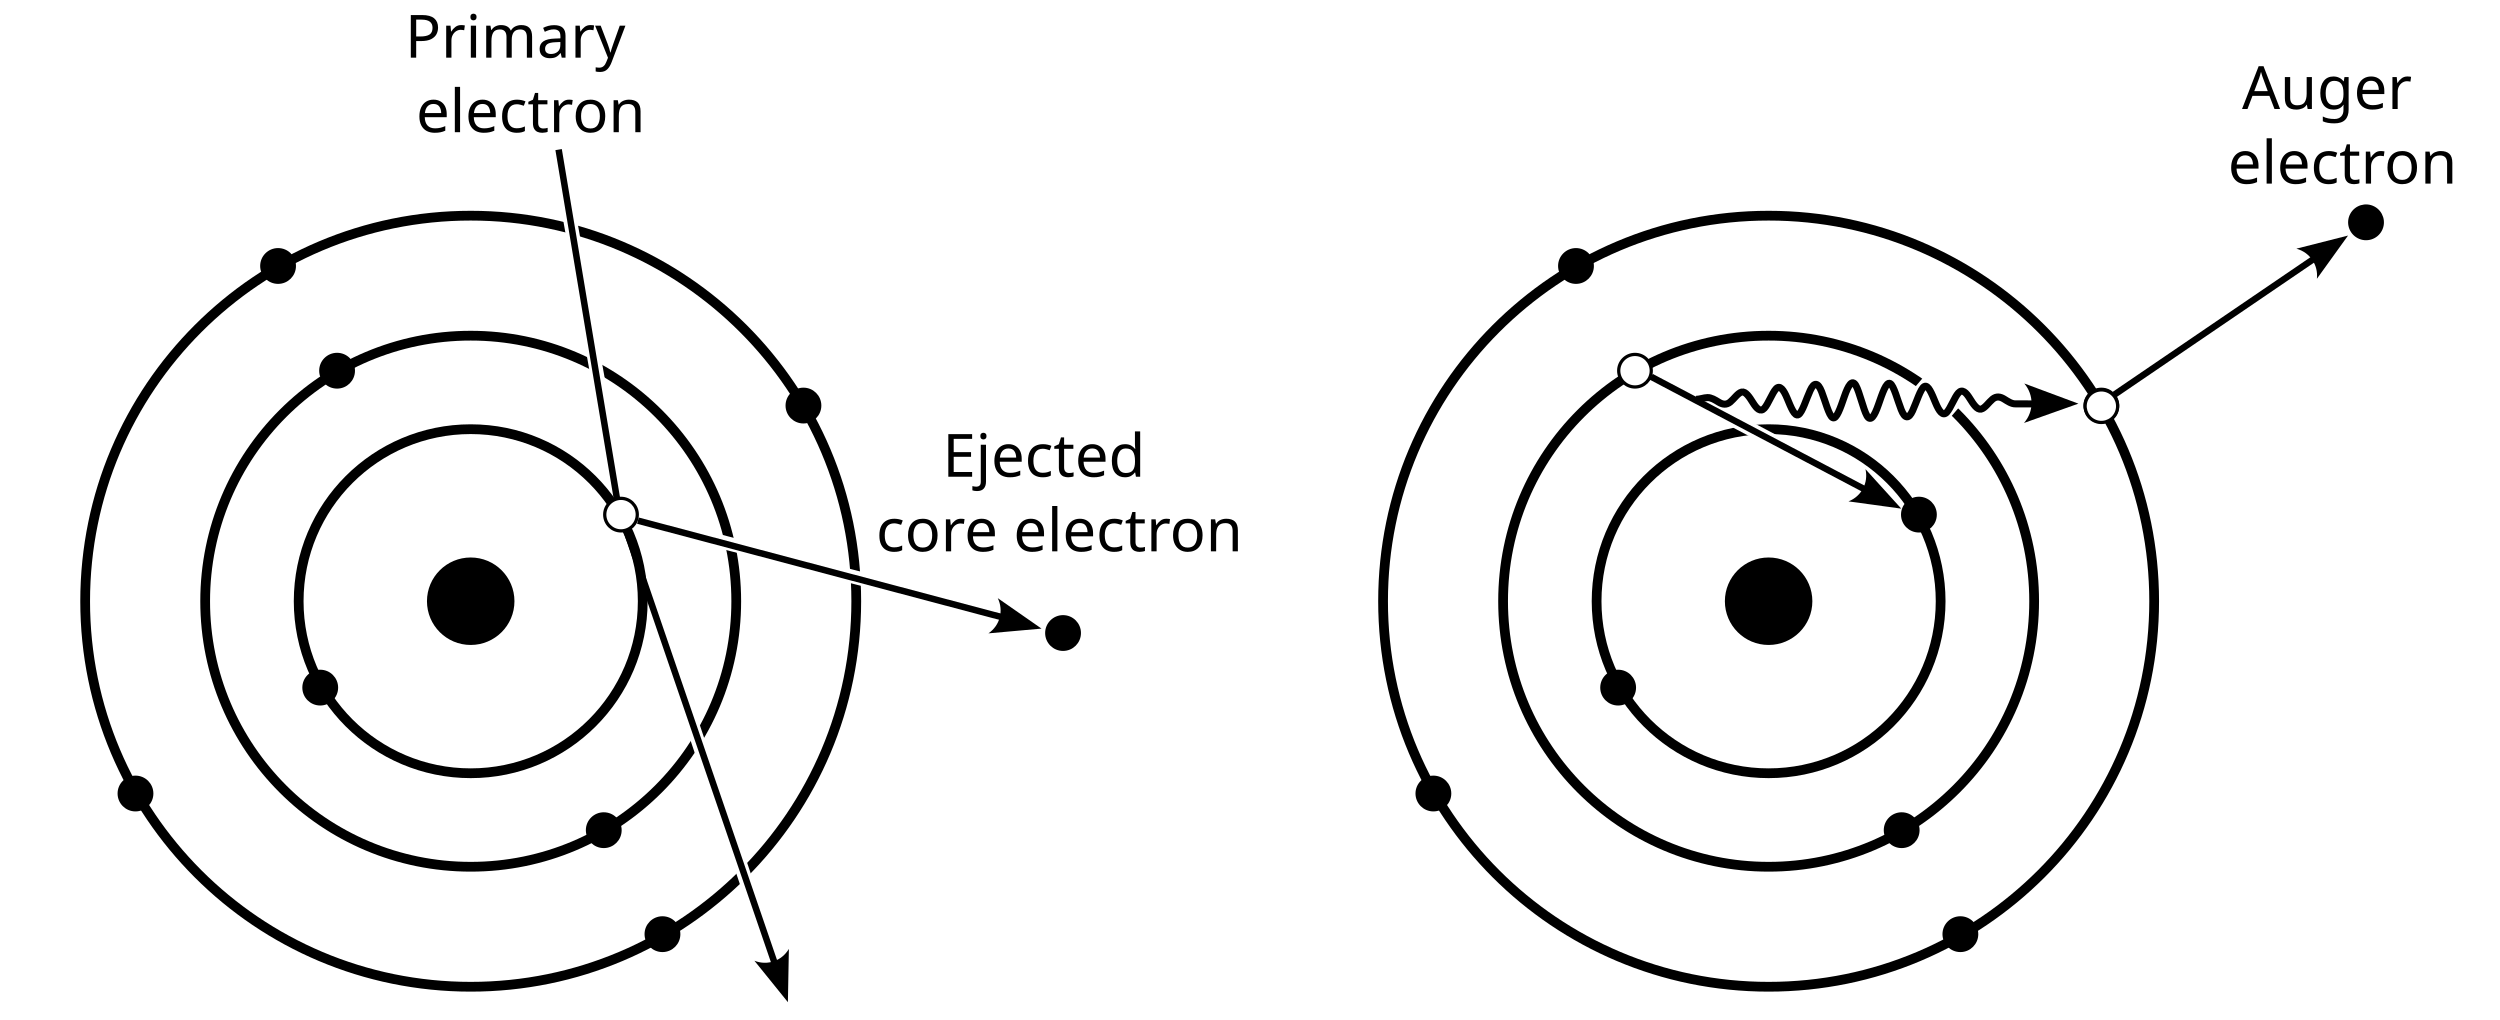
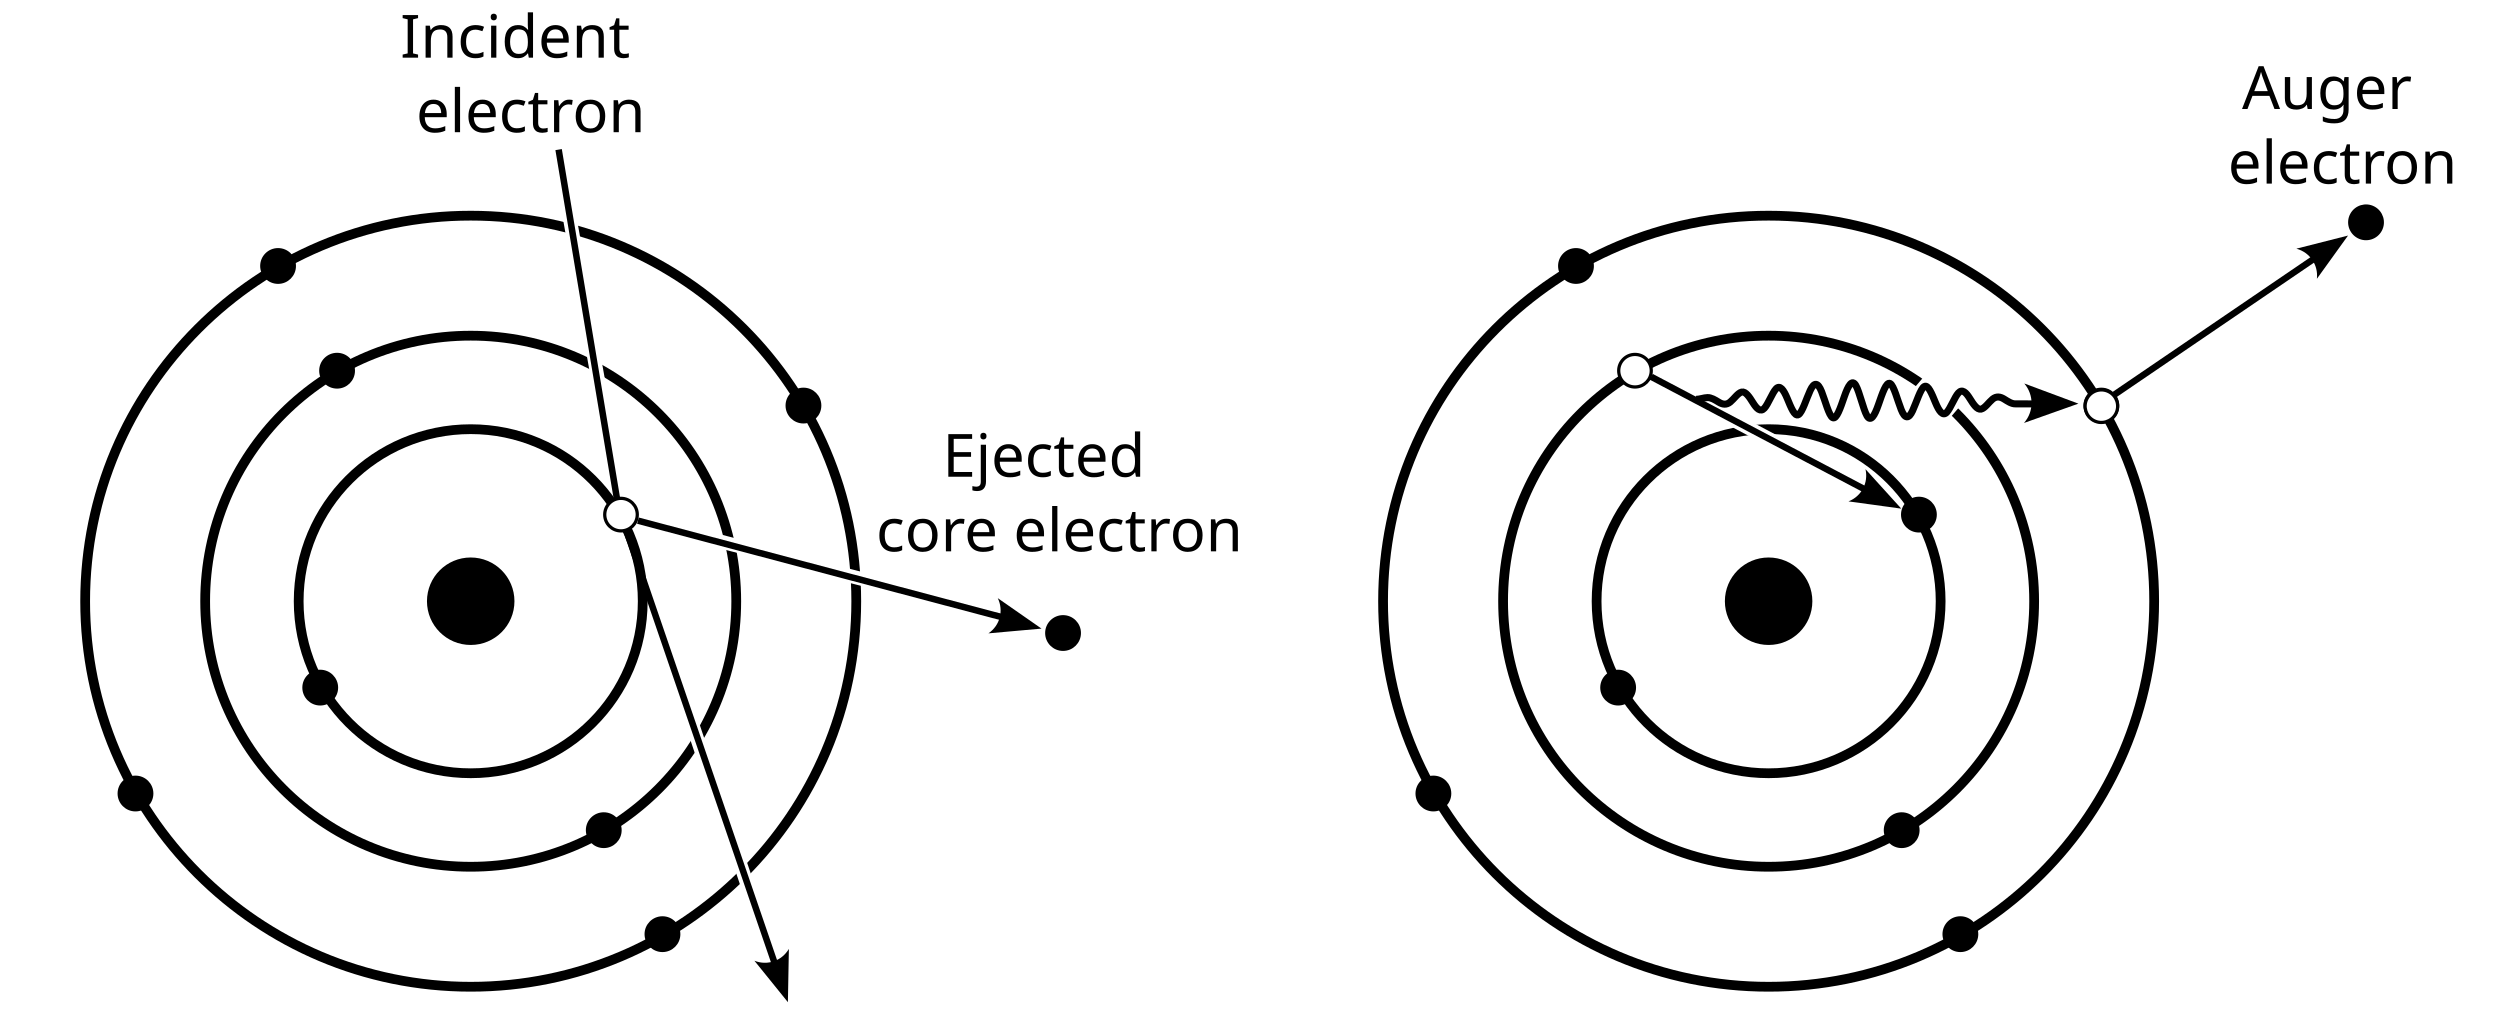
<svg xmlns="http://www.w3.org/2000/svg" width="192.177mm" height="78.406mm" viewBox="0 0 544.754 222.253" version="1.1" id="svg111">
  <defs id="defs20">
    <g id="g15">
      <g id="glyph-0-0">
        <path d="M 0.453,0 V -0.5 H 0.875 c 0.594,0 0.957,-0.047 1.094,-0.141 C 2.113,-0.734 2.188,-0.938 2.188,-1.25 v -8.438 c 0,-0.301 -0.074,-0.5 -0.219,-0.594 -0.137,-0.102 -0.5,-0.156 -1.094,-0.156 H 0.453 v -0.5 c 0.375,0.031 1.191,0.047 2.453,0.047 1.25,0 2.055,-0.016 2.422,-0.047 v 0.5 h -0.406 c -0.605,0 -0.977,0.055 -1.109,0.156 -0.137,0.094 -0.203,0.293 -0.203,0.594 V -1.25 c 0,0.305 0.066,0.508 0.203,0.609 C 3.945,-0.547 4.316,-0.5 4.922,-0.5 h 0.406 V 0 c -0.375,-0.031 -1.188,-0.047 -2.438,-0.047 -1.25,0 -2.062,0.016 -2.438,0.047 z m 0,0" id="path1" />
      </g>
      <g id="glyph-0-1">
        <path d="M 0.516,0 V -0.5 C 1.086,-0.5 1.438,-0.531 1.562,-0.594 1.695,-0.664 1.766,-0.875 1.766,-1.219 V -5.516 C 1.766,-5.91 1.691,-6.156 1.547,-6.25 1.41,-6.352 1.066,-6.406 0.516,-6.406 v -0.5 l 2.25,-0.172 v 1.688 c 0.5,-1.125 1.289,-1.688 2.375,-1.688 0.801,0 1.359,0.199 1.672,0.594 0.238,0.273 0.379,0.559 0.422,0.859 0.051,0.293 0.078,0.824 0.078,1.594 v 3.047 C 7.32,-0.754 7.41,-0.613 7.578,-0.562 7.754,-0.52 8.082,-0.5 8.562,-0.5 V 0 C 7.477,-0.031 6.879,-0.047 6.766,-0.047 6.68,-0.047 6.082,-0.031 4.969,0 v -0.5 c 0.562,0 0.91,-0.031 1.047,-0.094 0.133,-0.07 0.203,-0.281 0.203,-0.625 v -3.734 c 0,-0.539 -0.086,-0.969 -0.25,-1.281 -0.168,-0.32 -0.48,-0.484 -0.938,-0.484 -0.555,0 -1.055,0.234 -1.5,0.703 C 3.094,-5.555 2.875,-4.938 2.875,-4.156 v 2.938 c 0,0.344 0.062,0.555 0.188,0.625 C 3.195,-0.531 3.547,-0.5 4.109,-0.5 V 0 c -1.086,-0.031 -1.68,-0.047 -1.781,-0.047 -0.086,0 -0.688,0.016 -1.812,0.047 z m 0,0" id="path2" />
      </g>
      <g id="glyph-0-2">
        <path d="M 1.562,-0.875 C 0.883,-1.582 0.547,-2.441 0.547,-3.453 c 0,-1.02 0.332,-1.895 1,-2.625 0.664,-0.727 1.488,-1.094 2.469,-1.094 0.656,0 1.227,0.156 1.719,0.469 0.488,0.305 0.734,0.719 0.734,1.25 0,0.23 -0.074,0.414 -0.219,0.547 -0.137,0.137 -0.309,0.203 -0.516,0.203 -0.23,0 -0.414,-0.066 -0.547,-0.203 C 5.062,-5.051 5,-5.227 5,-5.438 5,-5.531 5.016,-5.625 5.047,-5.719 5.078,-5.812 5.148,-5.906 5.266,-6 5.379,-6.102 5.539,-6.164 5.75,-6.188 5.363,-6.57 4.801,-6.766 4.062,-6.766 c -0.012,0 -0.023,0 -0.031,0 C 3.488,-6.766 2.992,-6.508 2.547,-6 2.098,-5.488 1.875,-4.648 1.875,-3.484 c 0,0.605 0.07,1.133 0.219,1.578 0.156,0.449 0.352,0.789 0.594,1.016 0.25,0.23 0.492,0.398 0.734,0.5 0.238,0.105 0.473,0.156 0.703,0.156 1.051,0 1.754,-0.555 2.109,-1.672 0.031,-0.102 0.098,-0.156 0.203,-0.156 0.133,0 0.203,0.055 0.203,0.156 0,0.055 -0.023,0.148 -0.062,0.281 C 6.535,-1.488 6.445,-1.312 6.312,-1.094 6.188,-0.883 6.031,-0.688 5.844,-0.5 5.664,-0.32 5.41,-0.16 5.078,-0.016 4.754,0.117 4.391,0.188 3.984,0.188 3.047,0.188 2.238,-0.164 1.562,-0.875 Z m 0,0" id="path3" />
      </g>
      <g id="glyph-0-3">
        <path d="m 0.531,0 v -0.5 c 0.57,0 0.922,-0.031 1.047,-0.094 0.133,-0.07 0.203,-0.281 0.203,-0.625 v -4.312 c 0,-0.395 -0.07,-0.641 -0.203,-0.734 C 1.441,-6.359 1.113,-6.406 0.594,-6.406 v -0.5 l 2.234,-0.172 v 5.875 c 0,0.312 0.055,0.512 0.172,0.594 C 3.113,-0.535 3.43,-0.5 3.953,-0.5 V 0 C 2.867,-0.031 2.316,-0.047 2.297,-0.047 2.148,-0.047 1.562,-0.031 0.531,0 Z m 0.672,-9.859 c 0,-0.219 0.082,-0.41 0.25,-0.578 0.164,-0.176 0.363,-0.266 0.594,-0.266 0.238,0 0.441,0.078 0.609,0.234 0.164,0.156 0.25,0.359 0.25,0.609 0,0.25 -0.086,0.453 -0.25,0.609 -0.168,0.156 -0.371,0.234 -0.609,0.234 -0.242,0 -0.445,-0.082 -0.609,-0.25 -0.156,-0.176 -0.234,-0.375 -0.234,-0.594 z m 0,0" id="path4" />
      </g>
      <g id="glyph-0-4">
        <path d="m 0.547,-3.438 c 0,-1.02 0.352,-1.879 1.062,-2.578 0.707,-0.707 1.539,-1.062 2.5,-1.062 0.812,0 1.484,0.336 2.016,1 v -3.469 c 0,-0.395 -0.07,-0.641 -0.203,-0.734 -0.137,-0.102 -0.48,-0.156 -1.031,-0.156 v -0.5 L 7.188,-11.109 v 9.719 c 0,0.398 0.066,0.648 0.203,0.75 C 7.535,-0.547 7.883,-0.5 8.438,-0.5 V 0 L 6.078,0.188 V -0.891 C 5.523,-0.18 4.812,0.176 3.938,0.188 c -0.918,0 -1.715,-0.352 -2.391,-1.062 -0.668,-0.707 -1,-1.562 -1,-2.562 z M 1.875,-3.422 c 0,0.992 0.156,1.73 0.469,2.219 0.426,0.68 0.984,1.016 1.672,1.016 0.789,0 1.422,-0.367 1.891,-1.109 0.125,-0.188 0.18,-0.383 0.172,-0.594 v -3.281 c 0,-0.219 -0.059,-0.414 -0.172,-0.594 C 5.469,-6.398 4.895,-6.719 4.188,-6.719 c -0.75,0 -1.355,0.34 -1.812,1.016 -0.336,0.512 -0.5,1.273 -0.5,2.281 z m 0,0" id="path5" />
      </g>
      <g id="glyph-0-5">
        <path d="m 0.453,-3.531 c 0,-1 0.32,-1.852 0.969,-2.562 0.645,-0.719 1.43,-1.078 2.359,-1.078 0.938,0 1.645,0.309 2.125,0.922 0.488,0.605 0.734,1.344 0.734,2.219 0,0.156 -0.023,0.25 -0.062,0.281 C 6.535,-3.719 6.426,-3.703 6.25,-3.703 H 1.781 c 0,1.094 0.16,1.898 0.484,2.406 0.445,0.711 1.047,1.062 1.797,1.062 0.102,0 0.219,-0.008 0.344,-0.031 0.125,-0.02 0.312,-0.07 0.562,-0.156 0.258,-0.094 0.5,-0.258 0.719,-0.5 0.227,-0.25 0.41,-0.566 0.547,-0.953 0.031,-0.156 0.098,-0.227 0.203,-0.219 0.133,0 0.203,0.062 0.203,0.188 0,0.094 -0.055,0.246 -0.156,0.453 -0.094,0.211 -0.242,0.438 -0.438,0.688 -0.188,0.25 -0.469,0.477 -0.844,0.672 C 4.828,0.094 4.414,0.188 3.969,0.188 3.031,0.188 2.207,-0.164 1.5,-0.875 0.801,-1.594 0.453,-2.477 0.453,-3.531 Z m 1.344,-0.5 H 5.594 C 5.594,-4.258 5.57,-4.5 5.531,-4.75 5.488,-5 5.41,-5.297 5.297,-5.641 5.191,-5.984 5.008,-6.266 4.75,-6.484 4.488,-6.703 4.164,-6.812 3.781,-6.812 c -0.18,0 -0.359,0.039 -0.547,0.109 -0.18,0.074 -0.383,0.199 -0.609,0.375 -0.219,0.18 -0.406,0.469 -0.562,0.875 -0.156,0.398 -0.246,0.871 -0.266,1.422 z m 0,0" id="path6" />
      </g>
      <g id="glyph-0-6">
        <path d="M 0.312,-6.406 V -6.75 C 0.801,-6.77 1.207,-6.953 1.531,-7.297 1.852,-7.648 2.07,-8.039 2.188,-8.469 2.301,-8.895 2.363,-9.352 2.375,-9.844 h 0.391 v 2.938 H 5.062 v 0.5 H 2.766 v 4.453 c 0,1.148 0.359,1.719 1.078,1.719 0.312,0 0.566,-0.156 0.766,-0.469 0.207,-0.312 0.312,-0.75 0.312,-1.312 V -2.906 H 5.312 v 0.922 c 0,0.574 -0.137,1.078 -0.406,1.516 C 4.645,-0.031 4.254,0.188 3.734,0.188 3.535,0.188 3.344,0.16 3.156,0.109 2.969,0.055 2.75,-0.031 2.5,-0.156 2.25,-0.289 2.047,-0.516 1.891,-0.828 1.742,-1.141 1.672,-1.523 1.672,-1.984 V -6.406 Z m 0,0" id="path7" />
      </g>
      <g id="glyph-0-7">
        <path d="m 0.531,0 v -0.5 c 0.57,0 0.922,-0.031 1.047,-0.094 0.133,-0.07 0.203,-0.281 0.203,-0.625 v -8.328 c 0,-0.395 -0.074,-0.641 -0.219,-0.734 -0.137,-0.102 -0.48,-0.156 -1.031,-0.156 v -0.5 l 2.297,-0.172 v 9.891 c 0,0.344 0.066,0.555 0.203,0.625 C 3.164,-0.531 3.516,-0.5 4.078,-0.5 V 0 C 3.953,0 3.754,-0.004 3.484,-0.016 3.211,-0.023 2.977,-0.031 2.781,-0.031 2.582,-0.039 2.426,-0.047 2.312,-0.047 2.188,-0.047 1.594,-0.031 0.531,0 Z m 0,0" id="path8" />
      </g>
      <g id="glyph-0-8">
        <path d="M 0.453,0 V -0.5 C 1.016,-0.5 1.363,-0.531 1.5,-0.594 1.633,-0.664 1.703,-0.875 1.703,-1.219 V -5.516 C 1.703,-5.91 1.629,-6.156 1.484,-6.25 1.348,-6.352 1.004,-6.406 0.453,-6.406 v -0.5 l 2.219,-0.172 V -5.312 C 2.828,-5.77 3.062,-6.176 3.375,-6.531 c 0.32,-0.363 0.742,-0.547 1.266,-0.547 0.344,0 0.625,0.102 0.844,0.297 0.227,0.188 0.344,0.418 0.344,0.688 0,0.23 -0.074,0.406 -0.219,0.531 -0.148,0.117 -0.305,0.172 -0.469,0.172 -0.199,0 -0.367,-0.062 -0.5,-0.188 -0.125,-0.125 -0.188,-0.289 -0.188,-0.5 0,-0.133 0.023,-0.25 0.078,-0.344 C 4.594,-6.523 4.645,-6.594 4.688,-6.625 4.738,-6.664 4.781,-6.691 4.812,-6.703 4.789,-6.711 4.734,-6.719 4.641,-6.719 c -0.586,0 -1.047,0.293 -1.391,0.875 -0.336,0.586 -0.5,1.293 -0.5,2.125 V -1.25 c 0,0.305 0.062,0.508 0.188,0.609 C 3.07,-0.547 3.414,-0.5 3.969,-0.5 H 4.312 V 0 C 3.883,-0.031 3.207,-0.047 2.281,-0.047 c -0.137,0 -0.309,0.008 -0.516,0.016 -0.199,0 -0.434,0.008 -0.703,0.016 C 0.801,-0.004 0.598,0 0.453,0 Z m 0,0" id="path9" />
      </g>
      <g id="glyph-0-9">
        <path d="m 1.5,-0.859 c -0.699,-0.695 -1.047,-1.551 -1.047,-2.562 0,-1.02 0.344,-1.898 1.031,-2.641 C 2.172,-6.801 3.008,-7.172 4,-7.172 c 0.969,0 1.801,0.371 2.5,1.109 0.695,0.73 1.047,1.609 1.047,2.641 0,1 -0.355,1.855 -1.062,2.562 C 5.785,-0.16 4.953,0.188 3.984,0.188 3.035,0.188 2.207,-0.16 1.5,-0.859 Z M 1.781,-3.562 c 0,1.043 0.133,1.797 0.406,2.266 0.414,0.711 1.02,1.062 1.812,1.062 0.395,0 0.758,-0.102 1.094,-0.312 0.332,-0.219 0.586,-0.504 0.766,-0.859 0.238,-0.469 0.359,-1.188 0.359,-2.156 0,-1.02 -0.141,-1.758 -0.422,-2.219 -0.418,-0.688 -1.023,-1.031 -1.812,-1.031 -0.344,0 -0.684,0.09 -1.016,0.266 -0.336,0.18 -0.605,0.445 -0.812,0.797 -0.25,0.469 -0.375,1.199 -0.375,2.188 z m 0,0" id="path10" />
      </g>
      <g id="glyph-0-10">
        <path d="m 0.531,0 v -0.5 h 0.391 c 0.57,0 0.926,-0.047 1.062,-0.141 C 2.117,-0.734 2.188,-0.938 2.188,-1.25 v -8.391 c 0,-0.301 -0.07,-0.5 -0.203,-0.594 -0.137,-0.102 -0.492,-0.156 -1.062,-0.156 H 0.531 v -0.5 h 9.016 l 0.438,3.609 H 9.594 C 9.52,-7.895 9.43,-8.375 9.328,-8.719 9.234,-9.07 9.07,-9.383 8.844,-9.656 c -0.23,-0.27 -0.539,-0.457 -0.922,-0.562 -0.375,-0.113 -0.867,-0.172 -1.469,-0.172 h -2.062 c -0.367,0 -0.59,0.043 -0.672,0.125 -0.074,0.074 -0.109,0.246 -0.109,0.516 v 3.844 h 1.438 c 0.727,0 1.195,-0.125 1.406,-0.375 0.207,-0.258 0.312,-0.758 0.312,-1.5 h 0.406 v 4.234 h -0.406 c 0,-0.719 -0.105,-1.207 -0.312,-1.469 C 6.242,-5.273 5.773,-5.406 5.047,-5.406 h -1.438 v 4.266 c 0,0.281 0.035,0.461 0.109,0.531 C 3.801,-0.535 4.023,-0.5 4.391,-0.5 h 2.125 c 0.457,0 0.852,-0.023 1.188,-0.078 0.344,-0.062 0.629,-0.164 0.859,-0.312 C 8.801,-1.047 9,-1.207 9.156,-1.375 9.312,-1.551 9.445,-1.789 9.562,-2.094 9.676,-2.406 9.766,-2.703 9.828,-2.984 9.891,-3.273 9.957,-3.656 10.031,-4.125 H 10.438 L 9.766,0 Z m 0,0" id="path11" />
      </g>
      <g id="glyph-0-11">
        <path d="m -0.641,2 c 0,-0.211 0.07,-0.387 0.203,-0.531 C -0.312,1.332 -0.133,1.266 0.094,1.266 0.32,1.266 0.5,1.332 0.625,1.469 0.758,1.613 0.828,1.789 0.828,2 c 0,0.195 -0.059,0.352 -0.172,0.469 -0.105,0.125 -0.23,0.207 -0.375,0.25 C 0.551,2.863 0.836,2.938 1.141,2.938 1.379,2.938 1.582,2.863 1.75,2.719 1.914,2.57 2.035,2.379 2.109,2.141 2.191,1.898 2.242,1.676 2.266,1.469 2.297,1.27 2.312,1.055 2.312,0.828 v -6.344 C 2.312,-5.91 2.234,-6.156 2.078,-6.25 1.922,-6.352 1.539,-6.406 0.938,-6.406 v -0.5 l 2.422,-0.172 v 7.875 c 0,0.719 -0.215,1.312 -0.641,1.781 C 2.289,3.047 1.773,3.281 1.172,3.281 0.68,3.281 0.258,3.164 -0.094,2.938 -0.457,2.707 -0.641,2.395 -0.641,2 Z m 2.562,-11.25 c -0.168,-0.164 -0.25,-0.363 -0.25,-0.594 0,-0.238 0.082,-0.441 0.25,-0.609 0.164,-0.164 0.363,-0.25 0.594,-0.25 0.238,0 0.441,0.086 0.609,0.25 0.164,0.168 0.25,0.371 0.25,0.609 0,0.23 -0.086,0.43 -0.25,0.594 -0.168,0.156 -0.371,0.234 -0.609,0.234 -0.23,0 -0.43,-0.078 -0.594,-0.234 z m 0,0" id="path12" />
      </g>
      <g id="glyph-0-12" />
      <g id="glyph-0-13">
        <path d="M 0.516,0 V -0.5 C 1.461,-0.52 2.062,-0.879 2.312,-1.578 l 3.312,-9.562 c 0.039,-0.125 0.082,-0.207 0.125,-0.25 0.051,-0.039 0.133,-0.062 0.25,-0.062 0.062,0 0.113,0.008 0.156,0.016 0.039,0.012 0.07,0.039 0.094,0.078 0.031,0.031 0.051,0.059 0.062,0.078 0.008,0.023 0.031,0.07 0.062,0.141 l 3.453,10 c 0.082,0.273 0.207,0.449 0.375,0.531 C 10.379,-0.535 10.707,-0.5 11.188,-0.5 h 0.281 V 0 C 10.801,-0.031 10.102,-0.047 9.375,-0.047 8.227,-0.047 7.461,-0.031 7.078,0 v -0.5 c 0.883,0 1.328,-0.16 1.328,-0.484 0,-0.02 -0.016,-0.094 -0.047,-0.219 L 7.516,-3.656 H 3.562 l -0.75,2.094 c -0.023,0.043 -0.031,0.125 -0.031,0.25 0,0.219 0.102,0.414 0.312,0.578 C 3.301,-0.578 3.598,-0.5 3.984,-0.5 V 0 c -1.023,-0.031 -1.637,-0.047 -1.844,-0.047 -0.344,0 -0.887,0.016 -1.625,0.047 z m 3.219,-4.141 h 3.594 L 5.531,-9.344 Z m 0,0" id="path13" />
      </g>
      <g id="glyph-0-14">
        <path d="m 0.516,-6.406 v -0.5 L 2.875,-7.078 v 5.312 c 0,0.262 0.008,0.465 0.031,0.609 0.02,0.148 0.07,0.309 0.156,0.484 0.082,0.168 0.223,0.293 0.422,0.375 0.207,0.074 0.473,0.109 0.797,0.109 0.57,0 1.035,-0.234 1.391,-0.703 C 6.035,-1.367 6.219,-1.957 6.219,-2.656 V -5.516 C 6.219,-5.91 6.145,-6.156 6,-6.25 5.863,-6.352 5.52,-6.406 4.969,-6.406 v -0.5 L 7.312,-7.078 v 5.688 c 0,0.398 0.066,0.648 0.203,0.75 C 7.66,-0.547 8.008,-0.5 8.562,-0.5 V 0 L 6.266,0.188 V -1.266 C 5.816,-0.305 5.129,0.176 4.203,0.188 3.734,0.188 3.336,0.125 3.016,0 2.691,-0.125 2.445,-0.258 2.281,-0.406 2.125,-0.551 2.004,-0.766 1.922,-1.047 1.836,-1.336 1.789,-1.57 1.781,-1.75 1.77,-1.926 1.766,-2.188 1.766,-2.531 V -4.938 c 0,-0.719 -0.055,-1.141 -0.156,-1.266 C 1.504,-6.336 1.141,-6.406 0.516,-6.406 Z m 0,0" id="path14" />
      </g>
      <g id="glyph-0-15">
        <path d="m 0.453,1.266 c 0,-0.344 0.129,-0.668 0.391,-0.969 C 1.102,0.004 1.461,-0.207 1.922,-0.344 1.453,-0.633 1.219,-1.109 1.219,-1.766 c 0,-0.5 0.164,-0.941 0.5,-1.328 -0.5,-0.414 -0.75,-0.961 -0.75,-1.641 0,-0.633 0.25,-1.18 0.75,-1.641 0.5,-0.469 1.113,-0.703 1.844,-0.703 0.633,0 1.195,0.195 1.688,0.578 0.508,-0.5 1.078,-0.75 1.703,-0.75 0.27,0 0.473,0.09 0.609,0.266 0.133,0.168 0.203,0.34 0.203,0.516 0,0.168 -0.055,0.293 -0.156,0.375 -0.105,0.074 -0.211,0.109 -0.312,0.109 -0.125,0 -0.234,-0.039 -0.328,-0.125 -0.094,-0.094 -0.141,-0.207 -0.141,-0.344 0,-0.219 0.086,-0.363 0.266,-0.438 C 7.062,-6.898 7.008,-6.906 6.938,-6.906 c -0.523,0 -1.008,0.211 -1.453,0.625 0.438,0.406 0.656,0.93 0.656,1.562 0,0.625 -0.25,1.172 -0.75,1.641 -0.5,0.461 -1.109,0.688 -1.828,0.688 -0.605,0 -1.137,-0.164 -1.594,-0.5 -0.18,0.219 -0.266,0.477 -0.266,0.766 0,0.262 0.078,0.496 0.234,0.703 0.164,0.211 0.367,0.328 0.609,0.359 0.07,0.012 0.473,0.016 1.203,0.016 0.426,0 0.754,0.008 0.984,0.016 0.238,0.012 0.523,0.055 0.859,0.125 0.332,0.074 0.633,0.18 0.906,0.312 0.688,0.387 1.035,0.992 1.047,1.828 0,0.613 -0.355,1.109 -1.062,1.484 -0.699,0.383 -1.531,0.578 -2.5,0.578 -0.98,0 -1.812,-0.195 -2.5,-0.578 -0.688,-0.387 -1.031,-0.871 -1.031,-1.453 z m 0.828,0 c 0,0.438 0.254,0.82 0.766,1.156 C 2.566,2.766 3.219,2.938 4,2.938 c 0.77,0 1.41,-0.168 1.922,-0.5 0.52,-0.336 0.781,-0.727 0.781,-1.172 0,-0.312 -0.094,-0.574 -0.281,-0.781 C 6.242,0.285 5.969,0.145 5.594,0.062 5.227,-0.02 4.914,-0.066 4.656,-0.078 4.395,-0.098 4.023,-0.109 3.547,-0.109 H 2.594 C 2.227,-0.086 1.914,0.051 1.656,0.312 c -0.25,0.27 -0.375,0.586 -0.375,0.953 z m 0.875,-5.984 c 0,1.312 0.469,1.969 1.406,1.969 0.469,0 0.844,-0.211 1.125,-0.641 0.176,-0.289 0.266,-0.738 0.266,-1.344 0,-1.312 -0.465,-1.969 -1.391,-1.969 -0.469,0 -0.852,0.215 -1.141,0.641 -0.18,0.281 -0.266,0.73 -0.266,1.344 z m 0,0" id="path15" />
      </g>
    </g>
    <clipPath id="clip-0">
      <path clip-rule="nonzero" d="M 271,34 H 464 V 217.602 H 271 Z m 0,0" id="path16" />
    </clipPath>
    <clipPath id="clip-1">
      <path clip-rule="nonzero" d="M 0,34 H 182 V 217.602 H 0 Z m 0,0" id="path17" />
    </clipPath>
    <clipPath id="clip-2">
      <path clip-rule="nonzero" d="m 471,28 h 54.871 V 40 H 471 Z m 0,0" id="path18" />
    </clipPath>
    <clipPath id="clip-3">
      <path clip-rule="nonzero" d="m 96,25 h 64 V 217.602 H 96 Z m 0,0" id="path19" />
    </clipPath>
    <clipPath id="clip-4">
      <path clip-rule="nonzero" d="m 146,205 h 9 v 12.602 h -9 z m 0,0" id="path20" />
    </clipPath>
  </defs>
  <rect style="fill:#ffffff;fill-opacity:1;stroke:none;stroke-width:1.387;stroke-dashoffset:2.099" id="rect112" width="544.754" height="222.253" x="0" y="-1.7763568e-15" />
  <path fill-rule="nonzero" fill="#000000" fill-opacity="1" stroke-width="0.709" stroke-linecap="butt" stroke-linejoin="miter" stroke="#000000" stroke-opacity="1" stroke-miterlimit="4" d="m 235.19,137.937 c 0,1.961 -1.59,3.547 -3.551,3.547 -1.957,0 -3.547,-1.586 -3.547,-3.547 0,-1.957 1.59,-3.547 3.547,-3.547 1.961,0 3.551,1.59 3.551,3.547 z m 0,0" id="path21" />
  <g clip-path="url(#clip-0)" id="g57" transform="translate(17.49399,0.7771103)">
    <path fill="none" stroke-width="2.126" stroke-linecap="butt" stroke-linejoin="miter" stroke="#000000" stroke-opacity="1" stroke-miterlimit="4" d="m 451.902,130.23 c 0,46.395 -37.613,84.008 -84.012,84.008 -46.398,0 -84.012,-37.613 -84.012,-84.008 0,-46.398 37.613,-84.012 84.012,-84.012 46.398,0 84.012,37.613 84.012,84.012 z m 0,0" id="path56" />
  </g>
  <path fill="none" stroke-width="2.126" stroke-linecap="butt" stroke-linejoin="miter" stroke="#000000" stroke-opacity="1" stroke-miterlimit="4" d="m 443.244,131.008 c 0,31.953 -25.902,57.859 -57.859,57.859 -31.957,0 -57.859,-25.906 -57.859,-57.859 0,-31.957 25.902,-57.863 57.859,-57.863 31.957,0 57.859,25.906 57.859,57.863 z m 0,0" id="path57" />
  <path fill="none" stroke-width="2.126" stroke-linecap="butt" stroke-linejoin="miter" stroke="#000000" stroke-opacity="1" stroke-miterlimit="4" d="m 422.869,131.008 c 0,20.703 -16.781,37.484 -37.484,37.484 -20.703,0 -37.484,-16.781 -37.484,-37.484 0,-20.703 16.781,-37.488 37.484,-37.488 20.703,0 37.484,16.785 37.484,37.488 z m 0,0" id="path58" />
  <path fill-rule="nonzero" fill="#000000" fill-opacity="1" d="m 394.916,131.008 c 0,5.262 -4.266,9.531 -9.531,9.531 -5.266,0 -9.531,-4.27 -9.531,-9.531 0,-5.266 4.266,-9.531 9.531,-9.531 5.266,0 9.531,4.266 9.531,9.531 z m 0,0" id="path59" />
  <path fill-rule="nonzero" fill="#000000" fill-opacity="1" stroke-width="0.709" stroke-linecap="butt" stroke-linejoin="miter" stroke="#000000" stroke-opacity="1" stroke-miterlimit="4" d="m 356.142,149.832 c 0,1.961 -1.586,3.547 -3.547,3.547 -1.957,0 -3.547,-1.586 -3.547,-3.547 0,-1.957 1.59,-3.547 3.547,-3.547 1.961,0 3.547,1.59 3.547,3.547 z m 0,0" id="path60" />
  <path fill-rule="nonzero" fill="#000000" fill-opacity="1" stroke-width="0.709" stroke-linecap="butt" stroke-linejoin="miter" stroke="#000000" stroke-opacity="1" stroke-miterlimit="4" d="m 417.924,180.898 c 0,1.961 -1.59,3.547 -3.547,3.547 -1.961,0 -3.547,-1.586 -3.547,-3.547 0,-1.961 1.586,-3.547 3.547,-3.547 1.957,0 3.547,1.586 3.547,3.547 z m 0,0" id="path61" />
  <path fill-rule="nonzero" fill="#000000" fill-opacity="1" stroke-width="0.709" stroke-linecap="butt" stroke-linejoin="miter" stroke="#000000" stroke-opacity="1" stroke-miterlimit="4" d="m 421.681,112.136 c 0,1.961 -1.586,3.547 -3.547,3.547 -1.957,0 -3.547,-1.586 -3.547,-3.547 0,-1.957 1.59,-3.547 3.547,-3.547 1.961,0 3.547,1.59 3.547,3.547 z m 0,0" id="path62" />
  <path fill-rule="nonzero" fill="#000000" fill-opacity="1" stroke-width="0.709" stroke-linecap="butt" stroke-linejoin="miter" stroke="#000000" stroke-opacity="1" stroke-miterlimit="4" d="m 461.435,88.375 c 0,1.957 -1.586,3.547 -3.547,3.547 -1.957,0 -3.547,-1.59 -3.547,-3.547 0,-1.961 1.59,-3.551 3.547,-3.551 1.961,0 3.547,1.59 3.547,3.551 z m 0,0" id="path63" />
  <path fill-rule="nonzero" fill="#000000" fill-opacity="1" stroke-width="0.709" stroke-linecap="butt" stroke-linejoin="miter" stroke="#000000" stroke-opacity="1" stroke-miterlimit="4" d="m 315.885,172.91 c 0,1.957 -1.586,3.547 -3.547,3.547 -1.957,0 -3.547,-1.59 -3.547,-3.547 0,-1.961 1.59,-3.547 3.547,-3.547 1.961,0 3.547,1.586 3.547,3.547 z m 0,0" id="path64" />
  <path fill-rule="nonzero" fill="#000000" fill-opacity="1" stroke-width="0.709" stroke-linecap="butt" stroke-linejoin="miter" stroke="#000000" stroke-opacity="1" stroke-miterlimit="4" d="m 430.717,203.554 c 0,1.961 -1.59,3.551 -3.547,3.551 -1.961,0 -3.547,-1.59 -3.547,-3.551 0,-1.957 1.586,-3.547 3.547,-3.547 1.957,0 3.547,1.59 3.547,3.547 z m 0,0" id="path65" />
  <path fill-rule="nonzero" fill="#000000" fill-opacity="1" stroke-width="0.709" stroke-linecap="butt" stroke-linejoin="miter" stroke="#000000" stroke-opacity="1" stroke-miterlimit="4" d="m 346.959,57.957 c 0,1.957 -1.59,3.547 -3.551,3.547 -1.957,0 -3.547,-1.59 -3.547,-3.547 0,-1.961 1.59,-3.547 3.547,-3.547 1.961,0 3.551,1.586 3.551,3.547 z m 0,0" id="path66" />
  <g clip-path="url(#clip-1)" id="g67" transform="translate(17.49399,0.7771103)">
    <path fill="none" stroke-width="2.126" stroke-linecap="butt" stroke-linejoin="miter" stroke="#000000" stroke-opacity="1" stroke-miterlimit="4" d="m 169.086,130.23 c 0,46.395 -37.613,84.008 -84.012,84.008 -46.398,0 -84.012,-37.613 -84.012,-84.008 0,-46.398 37.613,-84.012 84.012,-84.012 46.398,0 84.012,37.613 84.012,84.012 z m 0,0" id="path67" />
  </g>
  <path fill="none" stroke-width="2.126" stroke-linecap="butt" stroke-linejoin="miter" stroke="#000000" stroke-opacity="1" stroke-miterlimit="4" d="m 160.428,131.008 c 0,31.953 -25.906,57.859 -57.859,57.859 -31.957,0 -57.863,-25.906 -57.863,-57.859 0,-31.957 25.906,-57.863 57.863,-57.863 31.953,0 57.859,25.906 57.859,57.863 z m 0,0" id="path68" />
  <path fill="none" stroke-width="2.126" stroke-linecap="butt" stroke-linejoin="miter" stroke="#000000" stroke-opacity="1" stroke-miterlimit="4" d="m 140.053,131.008 c 0,20.703 -16.781,37.484 -37.484,37.484 -20.703,0 -37.488,-16.781 -37.488,-37.484 0,-20.703 16.785,-37.488 37.488,-37.488 20.703,0 37.484,16.785 37.484,37.488 z m 0,0" id="path69" />
  <path fill-rule="nonzero" fill="#000000" fill-opacity="1" d="m 112.099,131.008 c 0,5.262 -4.27,9.531 -9.531,9.531 -5.266,0 -9.531,-4.27 -9.531,-9.531 0,-5.266 4.266,-9.531 9.531,-9.531 5.262,0 9.531,4.266 9.531,9.531 z m 0,0" id="path70" />
  <path fill-rule="nonzero" fill="#000000" fill-opacity="1" stroke-width="0.709" stroke-linecap="butt" stroke-linejoin="miter" stroke="#000000" stroke-opacity="1" stroke-miterlimit="4" d="m 73.326,149.832 c 0,1.961 -1.59,3.547 -3.547,3.547 -1.961,0 -3.547,-1.586 -3.547,-3.547 0,-1.957 1.586,-3.547 3.547,-3.547 1.957,0 3.547,1.59 3.547,3.547 z m 0,0" id="path71" />
  <path fill-rule="nonzero" fill="#000000" fill-opacity="1" stroke-width="0.709" stroke-linecap="butt" stroke-linejoin="miter" stroke="#000000" stroke-opacity="1" stroke-miterlimit="4" d="m 135.107,180.898 c 0,1.961 -1.59,3.547 -3.547,3.547 -1.961,0 -3.547,-1.586 -3.547,-3.547 0,-1.961 1.586,-3.547 3.547,-3.547 1.957,0 3.547,1.586 3.547,3.547 z m 0,0" id="path72" />
  <path fill-rule="nonzero" fill="#000000" fill-opacity="1" stroke-width="0.709" stroke-linecap="butt" stroke-linejoin="miter" stroke="#000000" stroke-opacity="1" stroke-miterlimit="4" d="m 76.998,80.777 c 0,1.961 -1.59,3.547 -3.547,3.547 -1.961,0 -3.547,-1.586 -3.547,-3.547 0,-1.957 1.586,-3.547 3.547,-3.547 1.957,0 3.547,1.59 3.547,3.547 z m 0,0" id="path73" />
  <path fill-rule="nonzero" fill="#000000" fill-opacity="1" stroke-width="0.709" stroke-linecap="butt" stroke-linejoin="miter" stroke="#000000" stroke-opacity="1" stroke-miterlimit="4" d="m 178.619,88.375 c 0,1.957 -1.586,3.547 -3.547,3.547 -1.957,0 -3.547,-1.59 -3.547,-3.547 0,-1.961 1.59,-3.551 3.547,-3.551 1.961,0 3.547,1.59 3.547,3.551 z m 0,0" id="path74" />
  <path fill-rule="nonzero" fill="#000000" fill-opacity="1" stroke-width="0.709" stroke-linecap="butt" stroke-linejoin="miter" stroke="#000000" stroke-opacity="1" stroke-miterlimit="4" d="m 33.068,172.91 c 0,1.957 -1.59,3.547 -3.547,3.547 -1.961,0 -3.547,-1.59 -3.547,-3.547 0,-1.961 1.586,-3.547 3.547,-3.547 1.957,0 3.547,1.586 3.547,3.547 z m 0,0" id="path75" />
  <path fill-rule="nonzero" fill="#000000" fill-opacity="1" stroke-width="0.709" stroke-linecap="butt" stroke-linejoin="miter" stroke="#000000" stroke-opacity="1" stroke-miterlimit="4" d="m 147.9,203.554 c 0,1.961 -1.59,3.551 -3.547,3.551 -1.961,0 -3.551,-1.59 -3.551,-3.551 0,-1.957 1.59,-3.547 3.551,-3.547 1.957,0 3.547,1.59 3.547,3.547 z m 0,0" id="path76" />
  <path fill-rule="nonzero" fill="#000000" fill-opacity="1" stroke-width="0.709" stroke-linecap="butt" stroke-linejoin="miter" stroke="#000000" stroke-opacity="1" stroke-miterlimit="4" d="m 64.139,57.957 c 0,1.957 -1.586,3.547 -3.547,3.547 -1.957,0 -3.547,-1.59 -3.547,-3.547 0,-1.961 1.59,-3.547 3.547,-3.547 1.961,0 3.547,1.586 3.547,3.547 z m 0,0" id="path77" />
  <path fill-rule="nonzero" fill="#ffffff" fill-opacity="1" stroke-width="0.709" stroke-linecap="butt" stroke-linejoin="miter" stroke="#000000" stroke-opacity="1" stroke-miterlimit="4" d="m 359.814,80.777 c 0,1.961 -1.586,3.547 -3.547,3.547 -1.957,0 -3.547,-1.586 -3.547,-3.547 0,-1.957 1.59,-3.547 3.547,-3.547 1.961,0 3.547,1.59 3.547,3.547 z m 0,0" id="path78" />
  <path fill-rule="nonzero" fill="#000000" fill-opacity="1" stroke-width="0.709" stroke-linecap="butt" stroke-linejoin="miter" stroke="#000000" stroke-opacity="1" stroke-miterlimit="4" d="m 517.223,45.313 c 1.73,0.918 2.391,3.066 1.473,4.797 -0.918,1.73 -3.066,2.387 -4.797,1.469 -1.73,-0.918 -2.391,-3.062 -1.473,-4.793 0.917,-1.735 3.066,-2.391 4.797,-1.473 z m 0,0" id="path79" />
  <path fill-rule="nonzero" fill="#ffffff" fill-opacity="1" stroke-width="0.709" stroke-linecap="butt" stroke-linejoin="miter" stroke="#000000" stroke-opacity="1" stroke-miterlimit="4" d="m 459.556,85.371 c 1.73,0.918 2.391,3.066 1.473,4.797 -0.918,1.73 -3.066,2.391 -4.797,1.473 -1.73,-0.918 -2.387,-3.066 -1.469,-4.797 0.918,-1.73 3.062,-2.391 4.793,-1.473 z m 0,0" id="path80" />
  <path fill-rule="nonzero" fill="#000000" fill-opacity="1" stroke-width="1.417" stroke-linecap="butt" stroke-linejoin="miter" stroke="#000000" stroke-opacity="1" stroke-miterlimit="4" d="M 460.721,86 504.26,56.351" id="path81" />
  <path fill-rule="evenodd" fill="#000000" fill-opacity="1" d="m 500.385,54.187 11.254,-2.859 -6.785,9.422 c 0.336,-3.027 -1.523,-5.758 -4.469,-6.562 z m 0,0" id="path82" />
  <path fill-rule="nonzero" fill="#ffffff" fill-opacity="1" stroke-width="1.417" stroke-linecap="butt" stroke-linejoin="miter" stroke="#ffffff" stroke-opacity="1" stroke-miterlimit="4" d="m 375.713,89.582 11.203,5.918 -0.734,1.387 -11.199,-5.918 z m 0,0" id="path95" />
  <path fill-rule="nonzero" fill="#ffffff" fill-opacity="1" stroke-width="1.417" stroke-linecap="butt" stroke-linejoin="miter" stroke="#ffffff" stroke-opacity="1" stroke-miterlimit="4" d="m 129.299,72.558 2.215,12.473 -1.543,0.273 -2.215,-12.473 z m 0,0" id="path96" />
  <path fill-rule="nonzero" fill="#ffffff" fill-opacity="1" stroke-width="1.417" stroke-linecap="butt" stroke-linejoin="miter" stroke="#ffffff" stroke-opacity="1" stroke-miterlimit="4" d="m 124.197,43.293 2.215,12.473 -1.543,0.273 -2.215,-12.473 z m 0,0" id="path97" />
  <path fill-rule="nonzero" fill="#ffffff" fill-opacity="1" stroke-width="1.417" stroke-linecap="butt" stroke-linejoin="miter" stroke="#ffffff" stroke-opacity="1" stroke-miterlimit="4" d="m 150.869,155.39 4.035,12.004 -1.484,0.5 -4.039,-12.008 z m 0,0" id="path98" />
  <path fill-rule="nonzero" fill="#ffffff" fill-opacity="1" stroke-width="1.417" stroke-linecap="butt" stroke-linejoin="miter" stroke="#ffffff" stroke-opacity="1" stroke-miterlimit="4" d="m 160.713,184.004 4.035,12.008 -1.484,0.5 -4.039,-12.008 z m 0,0" id="path99" />
  <path fill-rule="nonzero" fill="#ffffff" fill-opacity="1" stroke-width="1.417" stroke-linecap="butt" stroke-linejoin="miter" stroke="#ffffff" stroke-opacity="1" stroke-miterlimit="4" d="m 153.193,116.191 12.258,3.184 -0.39,1.516 -12.262,-3.184 z m 0,0" id="path100" />
  <path fill-rule="nonzero" fill="#ffffff" fill-opacity="1" stroke-width="1.641" stroke-linecap="butt" stroke-linejoin="miter" stroke="#ffffff" stroke-opacity="1" stroke-miterlimit="4" d="m 423.517,78.316 -9.531,11.148 1.379,1.18 9.531,-11.148 z m 2.906,1.695 -9.535,11.152 1.382,1.18 9.531,-11.148 z m 2.863,1.875 -9.535,11.152 1.379,1.18 9.535,-11.152 z m 0,0" id="path101" />
  <path fill-rule="evenodd" fill="#000000" fill-opacity="1" d="m 441.096,83.562 11.793,4.391 -11.859,4.211 c 2.172,-2.488 2.199,-6.07 0.066,-8.602 z m 0,0" id="path102" />
  <path fill="none" stroke-width="1.536" stroke-linecap="butt" stroke-linejoin="miter" stroke="#000000" stroke-opacity="1" stroke-miterlimit="4" d="m 369.564,87.015 c 0.828,0.008 1.664,-0.355 2.492,-0.379 0.828,-0.023 1.648,0.5 2.473,1.004 0.824,0.504 1.648,0.648 2.484,-0.035 0.836,-0.684 1.684,-1.992 2.512,-2.176 0.832,-0.184 1.645,1.027 2.457,2.336 0.812,1.305 1.633,2.109 2.473,1.195 0.84,-0.918 1.695,-3.305 2.535,-4.223 0.84,-0.918 1.656,0.152 2.461,2.102 0.805,1.953 1.609,3.996 2.441,3.512 0.836,-0.484 1.699,-3.418 2.551,-5.266 0.852,-1.852 1.676,-1.793 2.48,0.238 0.805,2.031 1.594,5.242 2.418,5.691 0.824,0.449 1.684,-2.109 2.539,-4.594 0.859,-2.484 1.703,-3.863 2.516,-2.418 0.812,1.441 1.598,5.129 2.406,6.574 0.812,1.449 1.656,0.066 2.516,-2.418 0.859,-2.48 1.715,-5.039 2.539,-4.594 0.824,0.445 1.613,3.66 2.418,5.691 0.805,2.031 1.633,2.086 2.484,0.238 0.848,-1.844 1.711,-4.773 2.547,-5.266 0.832,-0.488 1.637,1.563 2.441,3.512 0.809,1.949 1.621,3.016 2.461,2.102 0.84,-0.914 1.695,-3.301 2.535,-4.223 0.84,-0.918 1.66,-0.109 2.473,1.199 0.812,1.305 1.625,2.516 2.457,2.332 0.832,-0.18 1.676,-1.488 2.512,-2.176 0.836,-0.684 1.664,-0.539 2.484,-0.035 0.824,0.504 1.645,1.086 2.473,1.062 0.832,-0.019 8.043,0.023 8.871,0.027" id="path103" />
  <path fill-rule="nonzero" fill="#ffffff" fill-opacity="1" stroke-width="1.417" stroke-linecap="butt" stroke-linejoin="miter" stroke="#ffffff" stroke-opacity="1" stroke-miterlimit="4" d="m 179.775,123.273 12.262,3.18 -0.395,1.52 -12.262,-3.184 z m 0,0" id="path104" />
  <path fill-rule="nonzero" fill="#000000" fill-opacity="1" stroke-width="1.417" stroke-linecap="butt" stroke-linejoin="miter" stroke="#000000" stroke-opacity="1" stroke-miterlimit="4" d="m 359.803,82.101 46.594,24.57" id="path105" />
  <path fill-rule="evenodd" fill="#000000" fill-opacity="1" d="m 406.494,102.234 7.801,8.602 -11.504,-1.582 c 2.832,-1.117 4.375,-4.039 3.703,-7.02 z m 0,0" id="path106" />
  <g clip-path="url(#clip-4)" id="g108" transform="translate(17.49399,0.7771103)">
    <path fill-rule="evenodd" fill="#000000" fill-opacity="1" d="m 154.402,205.992 -0.211,11.609 -7.297,-9.031 c 2.832,1.125 5.957,0.051 7.508,-2.578 z m 0,0" id="path108" />
  </g>
  <path fill-rule="nonzero" fill="#000000" fill-opacity="1" stroke-width="1.417" stroke-linecap="butt" stroke-linejoin="miter" stroke="#000000" stroke-opacity="1" stroke-miterlimit="4" d="m 139.006,113.452 79.913,21.196" id="path110" style="stroke-width:1.417;stroke-dasharray:none" />
  <path fill-rule="evenodd" fill="#000000" fill-opacity="1" d="m 217.416,130.336 9.531,6.637 -11.566,1.035 c 2.512,-1.723 3.359,-4.918 2.035,-7.672 z m 0,0" id="path111" />
  <text xml:space="preserve" style="font-size:13px;font-family:'CMU Serif';-inkscape-font-specification:'CMU Serif';text-align:center;text-anchor:middle;fill:none;stroke:#000000;stroke-width:1.417;stroke-dashoffset:2.099" x="120.716" y="12.556" id="text111">
-     <tspan id="tspan111" style="font-size:13px;fill:#000000;fill-opacity:1;stroke:none;stroke-width:1.417" x="120.716" y="12.556">Primary</tspan>
+     <tspan id="tspan111" style="font-size:13px;fill:#000000;fill-opacity:1;stroke:none;stroke-width:1.417" x="120.716" y="12.556">Incident</tspan>
    <tspan style="font-size:13px;fill:#000000;fill-opacity:1;stroke:none;stroke-width:1.417" x="120.716" y="28.806" id="tspan112">electron</tspan>
  </text>
  <text xml:space="preserve" style="font-size:13px;font-family:'CMU Serif';-inkscape-font-specification:'CMU Serif';text-align:center;text-anchor:middle;fill:none;stroke:#000000;stroke-width:1.417;stroke-dashoffset:2.099" x="235.913" y="103.877" id="text111-3">
    <tspan style="font-size:13px;fill:#000000;fill-opacity:1;stroke:none;stroke-width:1.417" x="235.913" y="103.877" id="tspan112-4">Ejected</tspan>
    <tspan style="font-size:13px;fill:#000000;fill-opacity:1;stroke:none;stroke-width:1.417" x="235.913" y="120.127" id="tspan113">core electron</tspan>
  </text>
  <path style="fill:#ffffff;fill-opacity:1;stroke:#000000;stroke-width:1.417;stroke-dasharray:none;stroke-dashoffset:2.099;stroke-opacity:1" d="m 121.724,32.598 12.822,76.74" id="path113" />
  <path style="fill:#ffffff;fill-opacity:1;stroke:#000000;stroke-width:1.417;stroke-dasharray:none;stroke-dashoffset:2.099;stroke-opacity:1" d="m 136.458,115.503 32.621,95.182" id="path113-2" />
  <path fill-rule="nonzero" fill="#ffffff" fill-opacity="1" stroke-width="0.709" stroke-linecap="butt" stroke-linejoin="miter" stroke="#000000" stroke-opacity="1" stroke-miterlimit="4" d="m 138.865,112.136 c 0,1.961 -1.586,3.547 -3.547,3.547 -1.957,0 -3.547,-1.586 -3.547,-3.547 0,-1.957 1.59,-3.547 3.547,-3.547 1.961,0 3.547,1.59 3.547,3.547 z m 0,0" id="path109" />
  <text xml:space="preserve" style="font-size:13px;font-family:'CMU Serif';-inkscape-font-specification:'CMU Serif';text-align:center;text-anchor:middle;fill:none;stroke:#000000;stroke-width:1.417;stroke-dashoffset:2.099" x="515.507" y="23.756" id="text111-2">
    <tspan style="font-size:13px;fill:#000000;fill-opacity:1;stroke:none;stroke-width:1.417" x="515.507" y="23.756" id="tspan112-5">Auger</tspan>
    <tspan style="font-size:13px;fill:#000000;fill-opacity:1;stroke:none;stroke-width:1.417" x="515.507" y="40.006" id="tspan114">electron</tspan>
  </text>
</svg>
